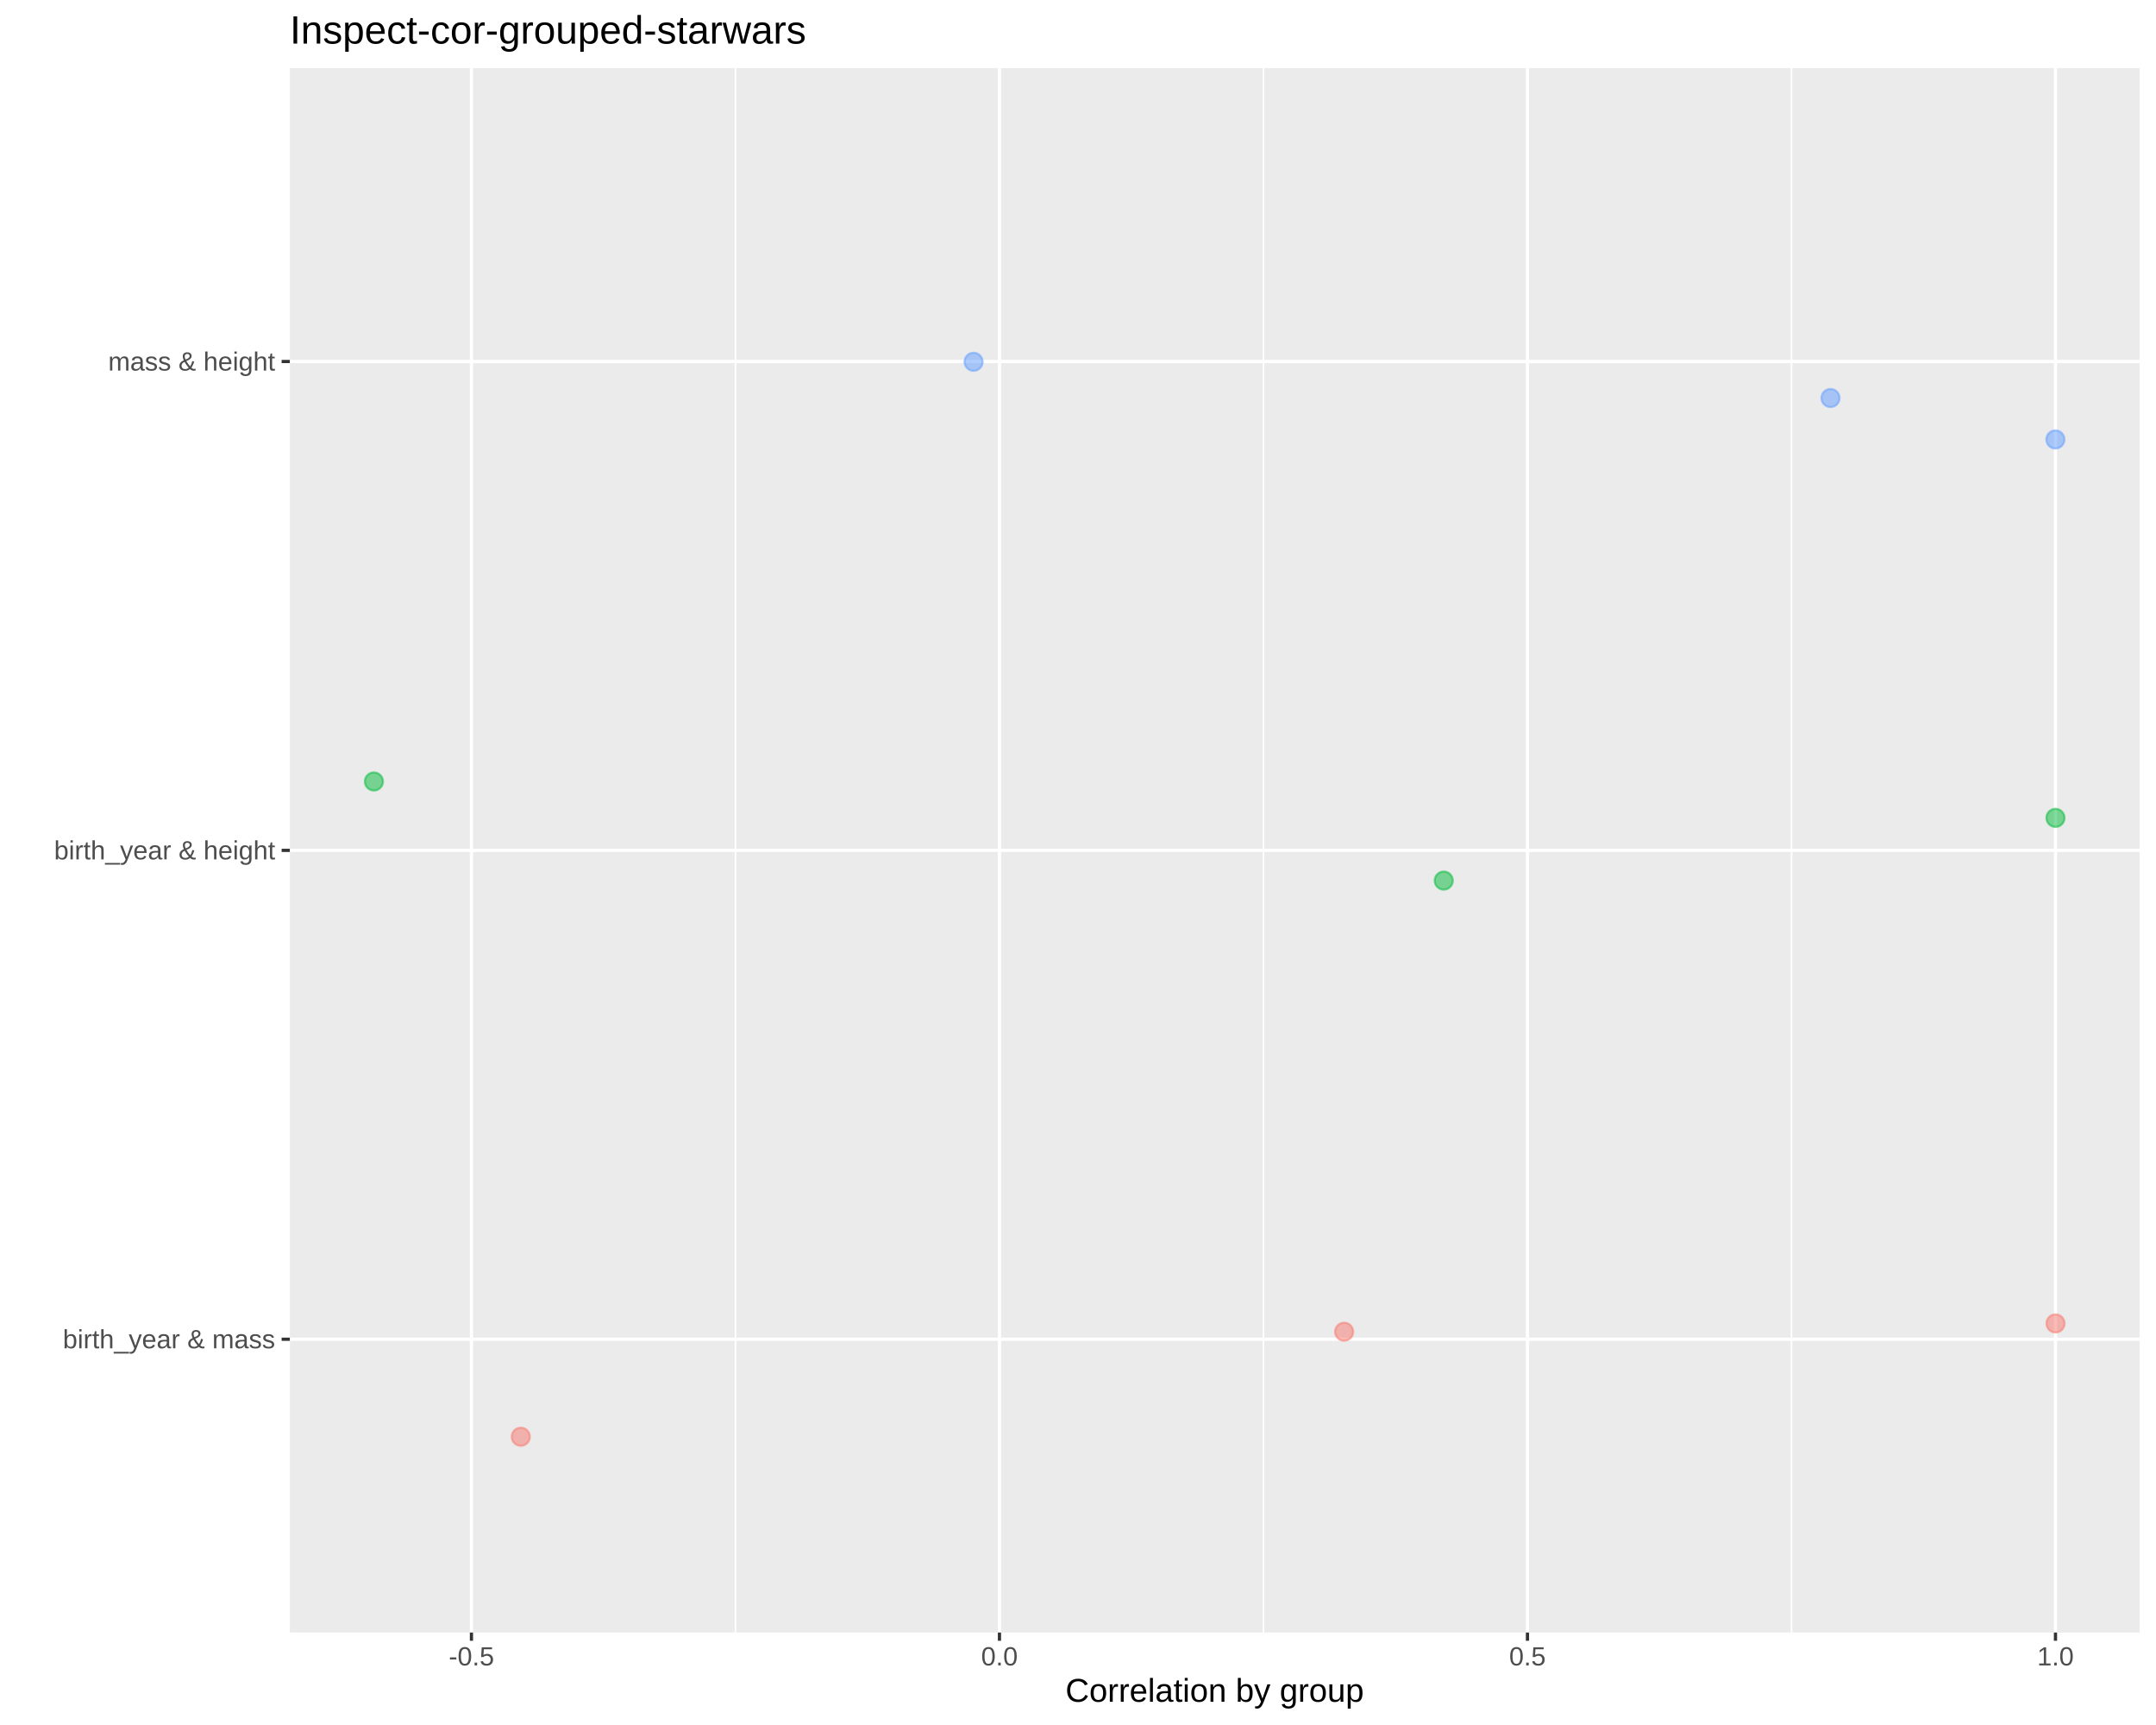
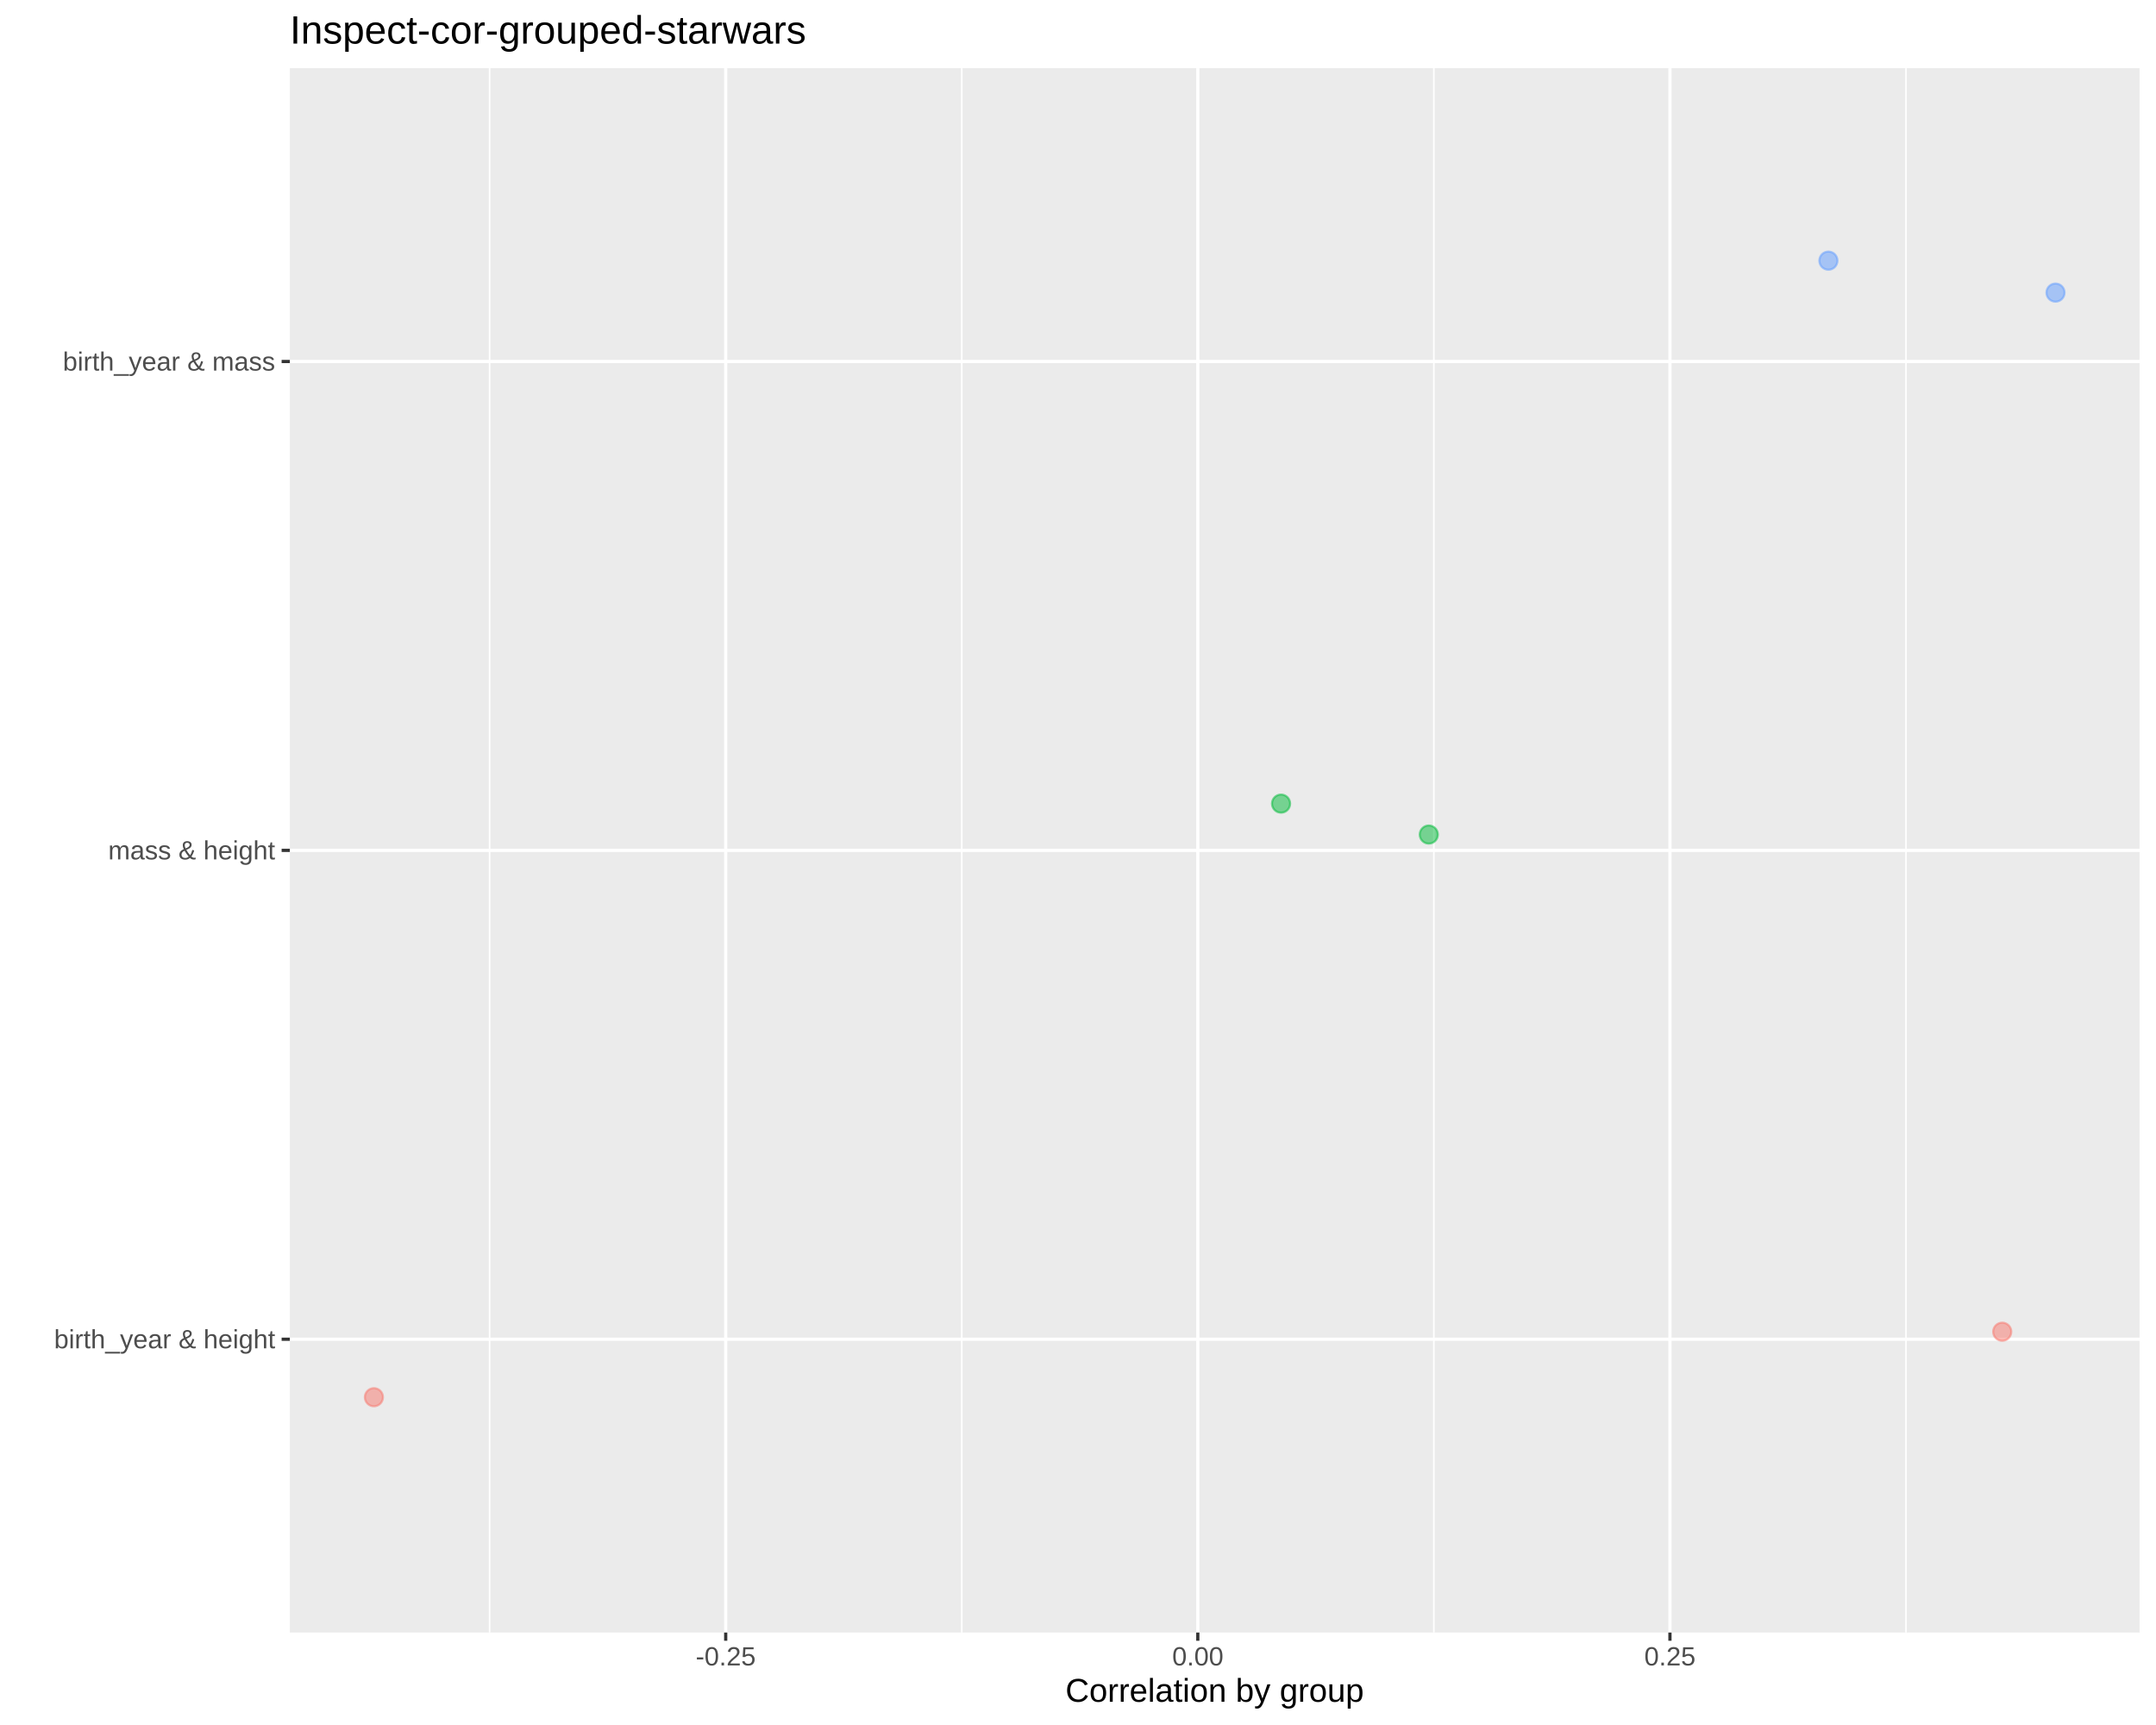
<svg xmlns="http://www.w3.org/2000/svg" viewBox="0 0 720.00 576.00">
  <defs>
    <style type="text/css">
    line, polyline, polygon, path, rect, circle {
      fill: none;
      stroke: #000000;
      stroke-linecap: round;
      stroke-linejoin: round;
      stroke-miterlimit: 10.00;
    }
  </style>
  </defs>
  <rect width="100%" height="100%" style="stroke: none; fill: #FFFFFF;" />
  <rect x="0.00" y="0.00" width="720.00" height="576.00" style="stroke-width: 1.07; stroke: #FFFFFF; fill: #FFFFFF;" />
  <defs>
    <clipPath id="cpOTYuNzl8NzE0LjUyfDU0NS4xM3wyMi43Nw==">
      <rect x="96.79" y="22.77" width="617.73" height="522.36" />
    </clipPath>
  </defs>
  <rect x="96.79" y="22.77" width="617.73" height="522.36" style="stroke-width: 1.07; stroke: none; fill: #EBEBEB;" clip-path="url(#cpOTYuNzl8NzE0LjUyfDU0NS4xM3wyMi43Nw==)" />
-   <polyline points="245.61,545.13 245.61,22.77 " style="stroke-width: 0.53; stroke: #FFFFFF; stroke-linecap: butt;" clip-path="url(#cpOTYuNzl8NzE0LjUyfDU0NS4xM3wyMi43Nw==)" />
-   <polyline points="421.94,545.13 421.94,22.77 " style="stroke-width: 0.53; stroke: #FFFFFF; stroke-linecap: butt;" clip-path="url(#cpOTYuNzl8NzE0LjUyfDU0NS4xM3wyMi43Nw==)" />
-   <polyline points="598.27,545.13 598.27,22.77 " style="stroke-width: 0.53; stroke: #FFFFFF; stroke-linecap: butt;" clip-path="url(#cpOTYuNzl8NzE0LjUyfDU0NS4xM3wyMi43Nw==)" />
+   <polyline points="163.51,545.13 163.51,22.77 " style="stroke-width: 0.53; stroke: #FFFFFF; stroke-linecap: butt;" clip-path="url(#cpOTYuNzl8NzE0LjUyfDU0NS4xM3wyMi43Nw==)" />
+   <polyline points="321.18,545.13 321.18,22.77 " style="stroke-width: 0.53; stroke: #FFFFFF; stroke-linecap: butt;" clip-path="url(#cpOTYuNzl8NzE0LjUyfDU0NS4xM3wyMi43Nw==)" />
+   <polyline points="478.84,545.13 478.84,22.77 " style="stroke-width: 0.53; stroke: #FFFFFF; stroke-linecap: butt;" clip-path="url(#cpOTYuNzl8NzE0LjUyfDU0NS4xM3wyMi43Nw==)" />
+   <polyline points="636.51,545.13 636.51,22.77 " style="stroke-width: 0.53; stroke: #FFFFFF; stroke-linecap: butt;" clip-path="url(#cpOTYuNzl8NzE0LjUyfDU0NS4xM3wyMi43Nw==)" />
  <polyline points="96.79,447.19 714.52,447.19 " style="stroke-width: 1.07; stroke: #FFFFFF; stroke-linecap: butt;" clip-path="url(#cpOTYuNzl8NzE0LjUyfDU0NS4xM3wyMi43Nw==)" />
  <polyline points="96.79,283.95 714.52,283.95 " style="stroke-width: 1.07; stroke: #FFFFFF; stroke-linecap: butt;" clip-path="url(#cpOTYuNzl8NzE0LjUyfDU0NS4xM3wyMi43Nw==)" />
  <polyline points="96.79,120.71 714.52,120.71 " style="stroke-width: 1.07; stroke: #FFFFFF; stroke-linecap: butt;" clip-path="url(#cpOTYuNzl8NzE0LjUyfDU0NS4xM3wyMi43Nw==)" />
-   <polyline points="157.44,545.13 157.44,22.77 " style="stroke-width: 1.07; stroke: #FFFFFF; stroke-linecap: butt;" clip-path="url(#cpOTYuNzl8NzE0LjUyfDU0NS4xM3wyMi43Nw==)" />
-   <polyline points="333.77,545.13 333.77,22.77 " style="stroke-width: 1.07; stroke: #FFFFFF; stroke-linecap: butt;" clip-path="url(#cpOTYuNzl8NzE0LjUyfDU0NS4xM3wyMi43Nw==)" />
-   <polyline points="510.10,545.13 510.10,22.77 " style="stroke-width: 1.07; stroke: #FFFFFF; stroke-linecap: butt;" clip-path="url(#cpOTYuNzl8NzE0LjUyfDU0NS4xM3wyMi43Nw==)" />
-   <polyline points="686.43,545.13 686.43,22.77 " style="stroke-width: 1.07; stroke: #FFFFFF; stroke-linecap: butt;" clip-path="url(#cpOTYuNzl8NzE0LjUyfDU0NS4xM3wyMi43Nw==)" />
-   <circle cx="448.88" cy="444.68" r="2.27pt" style="stroke-width: 0.71; stroke: #F8766D; stroke-opacity: 0.50; fill: #F8766D; fill-opacity: 0.50;" clip-path="url(#cpOTYuNzl8NzE0LjUyfDU0NS4xM3wyMi43Nw==)" />
-   <circle cx="173.92" cy="479.75" r="2.27pt" style="stroke-width: 0.71; stroke: #F8766D; stroke-opacity: 0.50; fill: #F8766D; fill-opacity: 0.50;" clip-path="url(#cpOTYuNzl8NzE0LjUyfDU0NS4xM3wyMi43Nw==)" />
-   <circle cx="686.44" cy="441.91" r="2.27pt" style="stroke-width: 0.71; stroke: #F8766D; stroke-opacity: 0.50; fill: #F8766D; fill-opacity: 0.50;" clip-path="url(#cpOTYuNzl8NzE0LjUyfDU0NS4xM3wyMi43Nw==)" />
-   <circle cx="482.14" cy="294.04" r="2.27pt" style="stroke-width: 0.71; stroke: #00BA38; stroke-opacity: 0.50; fill: #00BA38; fill-opacity: 0.50;" clip-path="url(#cpOTYuNzl8NzE0LjUyfDU0NS4xM3wyMi43Nw==)" />
-   <circle cx="124.87" cy="260.95" r="2.27pt" style="stroke-width: 0.71; stroke: #00BA38; stroke-opacity: 0.50; fill: #00BA38; fill-opacity: 0.50;" clip-path="url(#cpOTYuNzl8NzE0LjUyfDU0NS4xM3wyMi43Nw==)" />
-   <circle cx="686.43" cy="273.10" r="2.27pt" style="stroke-width: 0.71; stroke: #00BA38; stroke-opacity: 0.50; fill: #00BA38; fill-opacity: 0.50;" clip-path="url(#cpOTYuNzl8NzE0LjUyfDU0NS4xM3wyMi43Nw==)" />
-   <circle cx="325.13" cy="120.81" r="2.27pt" style="stroke-width: 0.71; stroke: #619CFF; stroke-opacity: 0.50; fill: #619CFF; fill-opacity: 0.50;" clip-path="url(#cpOTYuNzl8NzE0LjUyfDU0NS4xM3wyMi43Nw==)" />
-   <circle cx="611.30" cy="132.90" r="2.27pt" style="stroke-width: 0.71; stroke: #619CFF; stroke-opacity: 0.50; fill: #619CFF; fill-opacity: 0.50;" clip-path="url(#cpOTYuNzl8NzE0LjUyfDU0NS4xM3wyMi43Nw==)" />
-   <circle cx="686.40" cy="146.74" r="2.27pt" style="stroke-width: 0.71; stroke: #619CFF; stroke-opacity: 0.50; fill: #619CFF; fill-opacity: 0.50;" clip-path="url(#cpOTYuNzl8NzE0LjUyfDU0NS4xM3wyMi43Nw==)" />
+   <polyline points="242.35,545.13 242.35,22.77 " style="stroke-width: 1.07; stroke: #FFFFFF; stroke-linecap: butt;" clip-path="url(#cpOTYuNzl8NzE0LjUyfDU0NS4xM3wyMi43Nw==)" />
+   <polyline points="400.01,545.13 400.01,22.77 " style="stroke-width: 1.07; stroke: #FFFFFF; stroke-linecap: butt;" clip-path="url(#cpOTYuNzl8NzE0LjUyfDU0NS4xM3wyMi43Nw==)" />
+   <polyline points="557.68,545.13 557.68,22.77 " style="stroke-width: 1.07; stroke: #FFFFFF; stroke-linecap: butt;" clip-path="url(#cpOTYuNzl8NzE0LjUyfDU0NS4xM3wyMi43Nw==)" />
+   <circle cx="668.65" cy="444.68" r="2.27pt" style="stroke-width: 0.71; stroke: #F8766D; stroke-opacity: 0.50; fill: #F8766D; fill-opacity: 0.50;" clip-path="url(#cpOTYuNzl8NzE0LjUyfDU0NS4xM3wyMi43Nw==)" />
+   <circle cx="124.87" cy="466.55" r="2.27pt" style="stroke-width: 0.71; stroke: #F8766D; stroke-opacity: 0.50; fill: #F8766D; fill-opacity: 0.50;" clip-path="url(#cpOTYuNzl8NzE0LjUyfDU0NS4xM3wyMi43Nw==)" />
+   <circle cx="427.81" cy="268.34" r="2.27pt" style="stroke-width: 0.71; stroke: #00BA38; stroke-opacity: 0.50; fill: #00BA38; fill-opacity: 0.50;" clip-path="url(#cpOTYuNzl8NzE0LjUyfDU0NS4xM3wyMi43Nw==)" />
+   <circle cx="477.15" cy="278.67" r="2.27pt" style="stroke-width: 0.71; stroke: #00BA38; stroke-opacity: 0.50; fill: #00BA38; fill-opacity: 0.50;" clip-path="url(#cpOTYuNzl8NzE0LjUyfDU0NS4xM3wyMi43Nw==)" />
+   <circle cx="610.60" cy="87.04" r="2.27pt" style="stroke-width: 0.71; stroke: #619CFF; stroke-opacity: 0.50; fill: #619CFF; fill-opacity: 0.50;" clip-path="url(#cpOTYuNzl8NzE0LjUyfDU0NS4xM3wyMi43Nw==)" />
+   <circle cx="686.44" cy="97.71" r="2.27pt" style="stroke-width: 0.71; stroke: #619CFF; stroke-opacity: 0.50; fill: #619CFF; fill-opacity: 0.50;" clip-path="url(#cpOTYuNzl8NzE0LjUyfDU0NS4xM3wyMi43Nw==)" />
  <defs>
    <clipPath id="cpMC4wMHw3MjAuMDB8NTc2LjAwfDAuMDA=">
      <rect x="0.00" y="0.00" width="720.00" height="576.00" />
    </clipPath>
  </defs>
  <g clip-path="url(#cpMC4wMHw3MjAuMDB8NTc2LjAwfDAuMDA=)">
-     <text x="20.98" y="450.21" style="font-size: 8.80px; fill: #4D4D4D; font-family: Liberation Sans;" textLength="70.88px" lengthAdjust="spacingAndGlyphs">birth_year &amp; mass</text>
+     <text x="18.06" y="450.21" style="font-size: 8.80px; fill: #4D4D4D; font-family: Liberation Sans;" textLength="73.80px" lengthAdjust="spacingAndGlyphs">birth_year &amp; height</text>
  </g>
  <g clip-path="url(#cpMC4wMHw3MjAuMDB8NTc2LjAwfDAuMDA=)">
-     <text x="18.06" y="286.97" style="font-size: 8.80px; fill: #4D4D4D; font-family: Liberation Sans;" textLength="73.80px" lengthAdjust="spacingAndGlyphs">birth_year &amp; height</text>
+     <text x="36.13" y="286.97" style="font-size: 8.80px; fill: #4D4D4D; font-family: Liberation Sans;" textLength="55.73px" lengthAdjust="spacingAndGlyphs">mass &amp; height</text>
  </g>
  <g clip-path="url(#cpMC4wMHw3MjAuMDB8NTc2LjAwfDAuMDA=)">
-     <text x="36.13" y="123.74" style="font-size: 8.80px; fill: #4D4D4D; font-family: Liberation Sans;" textLength="55.73px" lengthAdjust="spacingAndGlyphs">mass &amp; height</text>
+     <text x="20.98" y="123.74" style="font-size: 8.80px; fill: #4D4D4D; font-family: Liberation Sans;" textLength="70.88px" lengthAdjust="spacingAndGlyphs">birth_year &amp; mass</text>
  </g>
  <polyline points="94.05,447.19 96.79,447.19 " style="stroke-width: 1.07; stroke: #333333; stroke-linecap: butt;" clip-path="url(#cpMC4wMHw3MjAuMDB8NTc2LjAwfDAuMDA=)" />
  <polyline points="94.05,283.95 96.79,283.95 " style="stroke-width: 1.07; stroke: #333333; stroke-linecap: butt;" clip-path="url(#cpMC4wMHw3MjAuMDB8NTc2LjAwfDAuMDA=)" />
  <polyline points="94.05,120.71 96.79,120.71 " style="stroke-width: 1.07; stroke: #333333; stroke-linecap: butt;" clip-path="url(#cpMC4wMHw3MjAuMDB8NTc2LjAwfDAuMDA=)" />
-   <polyline points="157.44,547.87 157.44,545.13 " style="stroke-width: 1.07; stroke: #333333; stroke-linecap: butt;" clip-path="url(#cpMC4wMHw3MjAuMDB8NTc2LjAwfDAuMDA=)" />
-   <polyline points="333.77,547.87 333.77,545.13 " style="stroke-width: 1.07; stroke: #333333; stroke-linecap: butt;" clip-path="url(#cpMC4wMHw3MjAuMDB8NTc2LjAwfDAuMDA=)" />
-   <polyline points="510.10,547.87 510.10,545.13 " style="stroke-width: 1.07; stroke: #333333; stroke-linecap: butt;" clip-path="url(#cpMC4wMHw3MjAuMDB8NTc2LjAwfDAuMDA=)" />
-   <polyline points="686.43,547.87 686.43,545.13 " style="stroke-width: 1.07; stroke: #333333; stroke-linecap: butt;" clip-path="url(#cpMC4wMHw3MjAuMDB8NTc2LjAwfDAuMDA=)" />
+   <polyline points="242.35,547.87 242.35,545.13 " style="stroke-width: 1.07; stroke: #333333; stroke-linecap: butt;" clip-path="url(#cpMC4wMHw3MjAuMDB8NTc2LjAwfDAuMDA=)" />
+   <polyline points="400.01,547.87 400.01,545.13 " style="stroke-width: 1.07; stroke: #333333; stroke-linecap: butt;" clip-path="url(#cpMC4wMHw3MjAuMDB8NTc2LjAwfDAuMDA=)" />
+   <polyline points="557.68,547.87 557.68,545.13 " style="stroke-width: 1.07; stroke: #333333; stroke-linecap: butt;" clip-path="url(#cpMC4wMHw3MjAuMDB8NTc2LjAwfDAuMDA=)" />
  <g clip-path="url(#cpMC4wMHw3MjAuMDB8NTc2LjAwfDAuMDA=)">
-     <text x="149.87" y="556.11" style="font-size: 8.80px; fill: #4D4D4D; font-family: Liberation Sans;" textLength="15.14px" lengthAdjust="spacingAndGlyphs">-0.5</text>
+     <text x="232.33" y="556.11" style="font-size: 8.80px; fill: #4D4D4D; font-family: Liberation Sans;" textLength="20.03px" lengthAdjust="spacingAndGlyphs">-0.25</text>
  </g>
  <g clip-path="url(#cpMC4wMHw3MjAuMDB8NTc2LjAwfDAuMDA=)">
-     <text x="327.66" y="556.11" style="font-size: 8.80px; fill: #4D4D4D; font-family: Liberation Sans;" textLength="12.22px" lengthAdjust="spacingAndGlyphs">0.0</text>
+     <text x="391.46" y="556.11" style="font-size: 8.80px; fill: #4D4D4D; font-family: Liberation Sans;" textLength="17.11px" lengthAdjust="spacingAndGlyphs">0.00</text>
  </g>
  <g clip-path="url(#cpMC4wMHw3MjAuMDB8NTc2LjAwfDAuMDA=)">
-     <text x="503.99" y="556.11" style="font-size: 8.80px; fill: #4D4D4D; font-family: Liberation Sans;" textLength="12.22px" lengthAdjust="spacingAndGlyphs">0.5</text>
-   </g>
-   <g clip-path="url(#cpMC4wMHw3MjAuMDB8NTc2LjAwfDAuMDA=)">
-     <text x="680.32" y="556.11" style="font-size: 8.80px; fill: #4D4D4D; font-family: Liberation Sans;" textLength="12.22px" lengthAdjust="spacingAndGlyphs">1.0</text>
+     <text x="549.12" y="556.11" style="font-size: 8.80px; fill: #4D4D4D; font-family: Liberation Sans;" textLength="17.11px" lengthAdjust="spacingAndGlyphs">0.25</text>
  </g>
  <g clip-path="url(#cpMC4wMHw3MjAuMDB8NTc2LjAwfDAuMDA=)">
    <text x="355.80" y="568.24" style="font-size: 11.00px; font-family: Liberation Sans;" textLength="99.72px" lengthAdjust="spacingAndGlyphs">Correlation by group</text>
  </g>
  <g clip-path="url(#cpMC4wMHw3MjAuMDB8NTc2LjAwfDAuMDA=)">
    <text x="96.79" y="14.56" style="font-size: 13.20px; font-family: Liberation Sans;" textLength="172.14px" lengthAdjust="spacingAndGlyphs">Inspect-cor-grouped-starwars</text>
  </g>
</svg>
